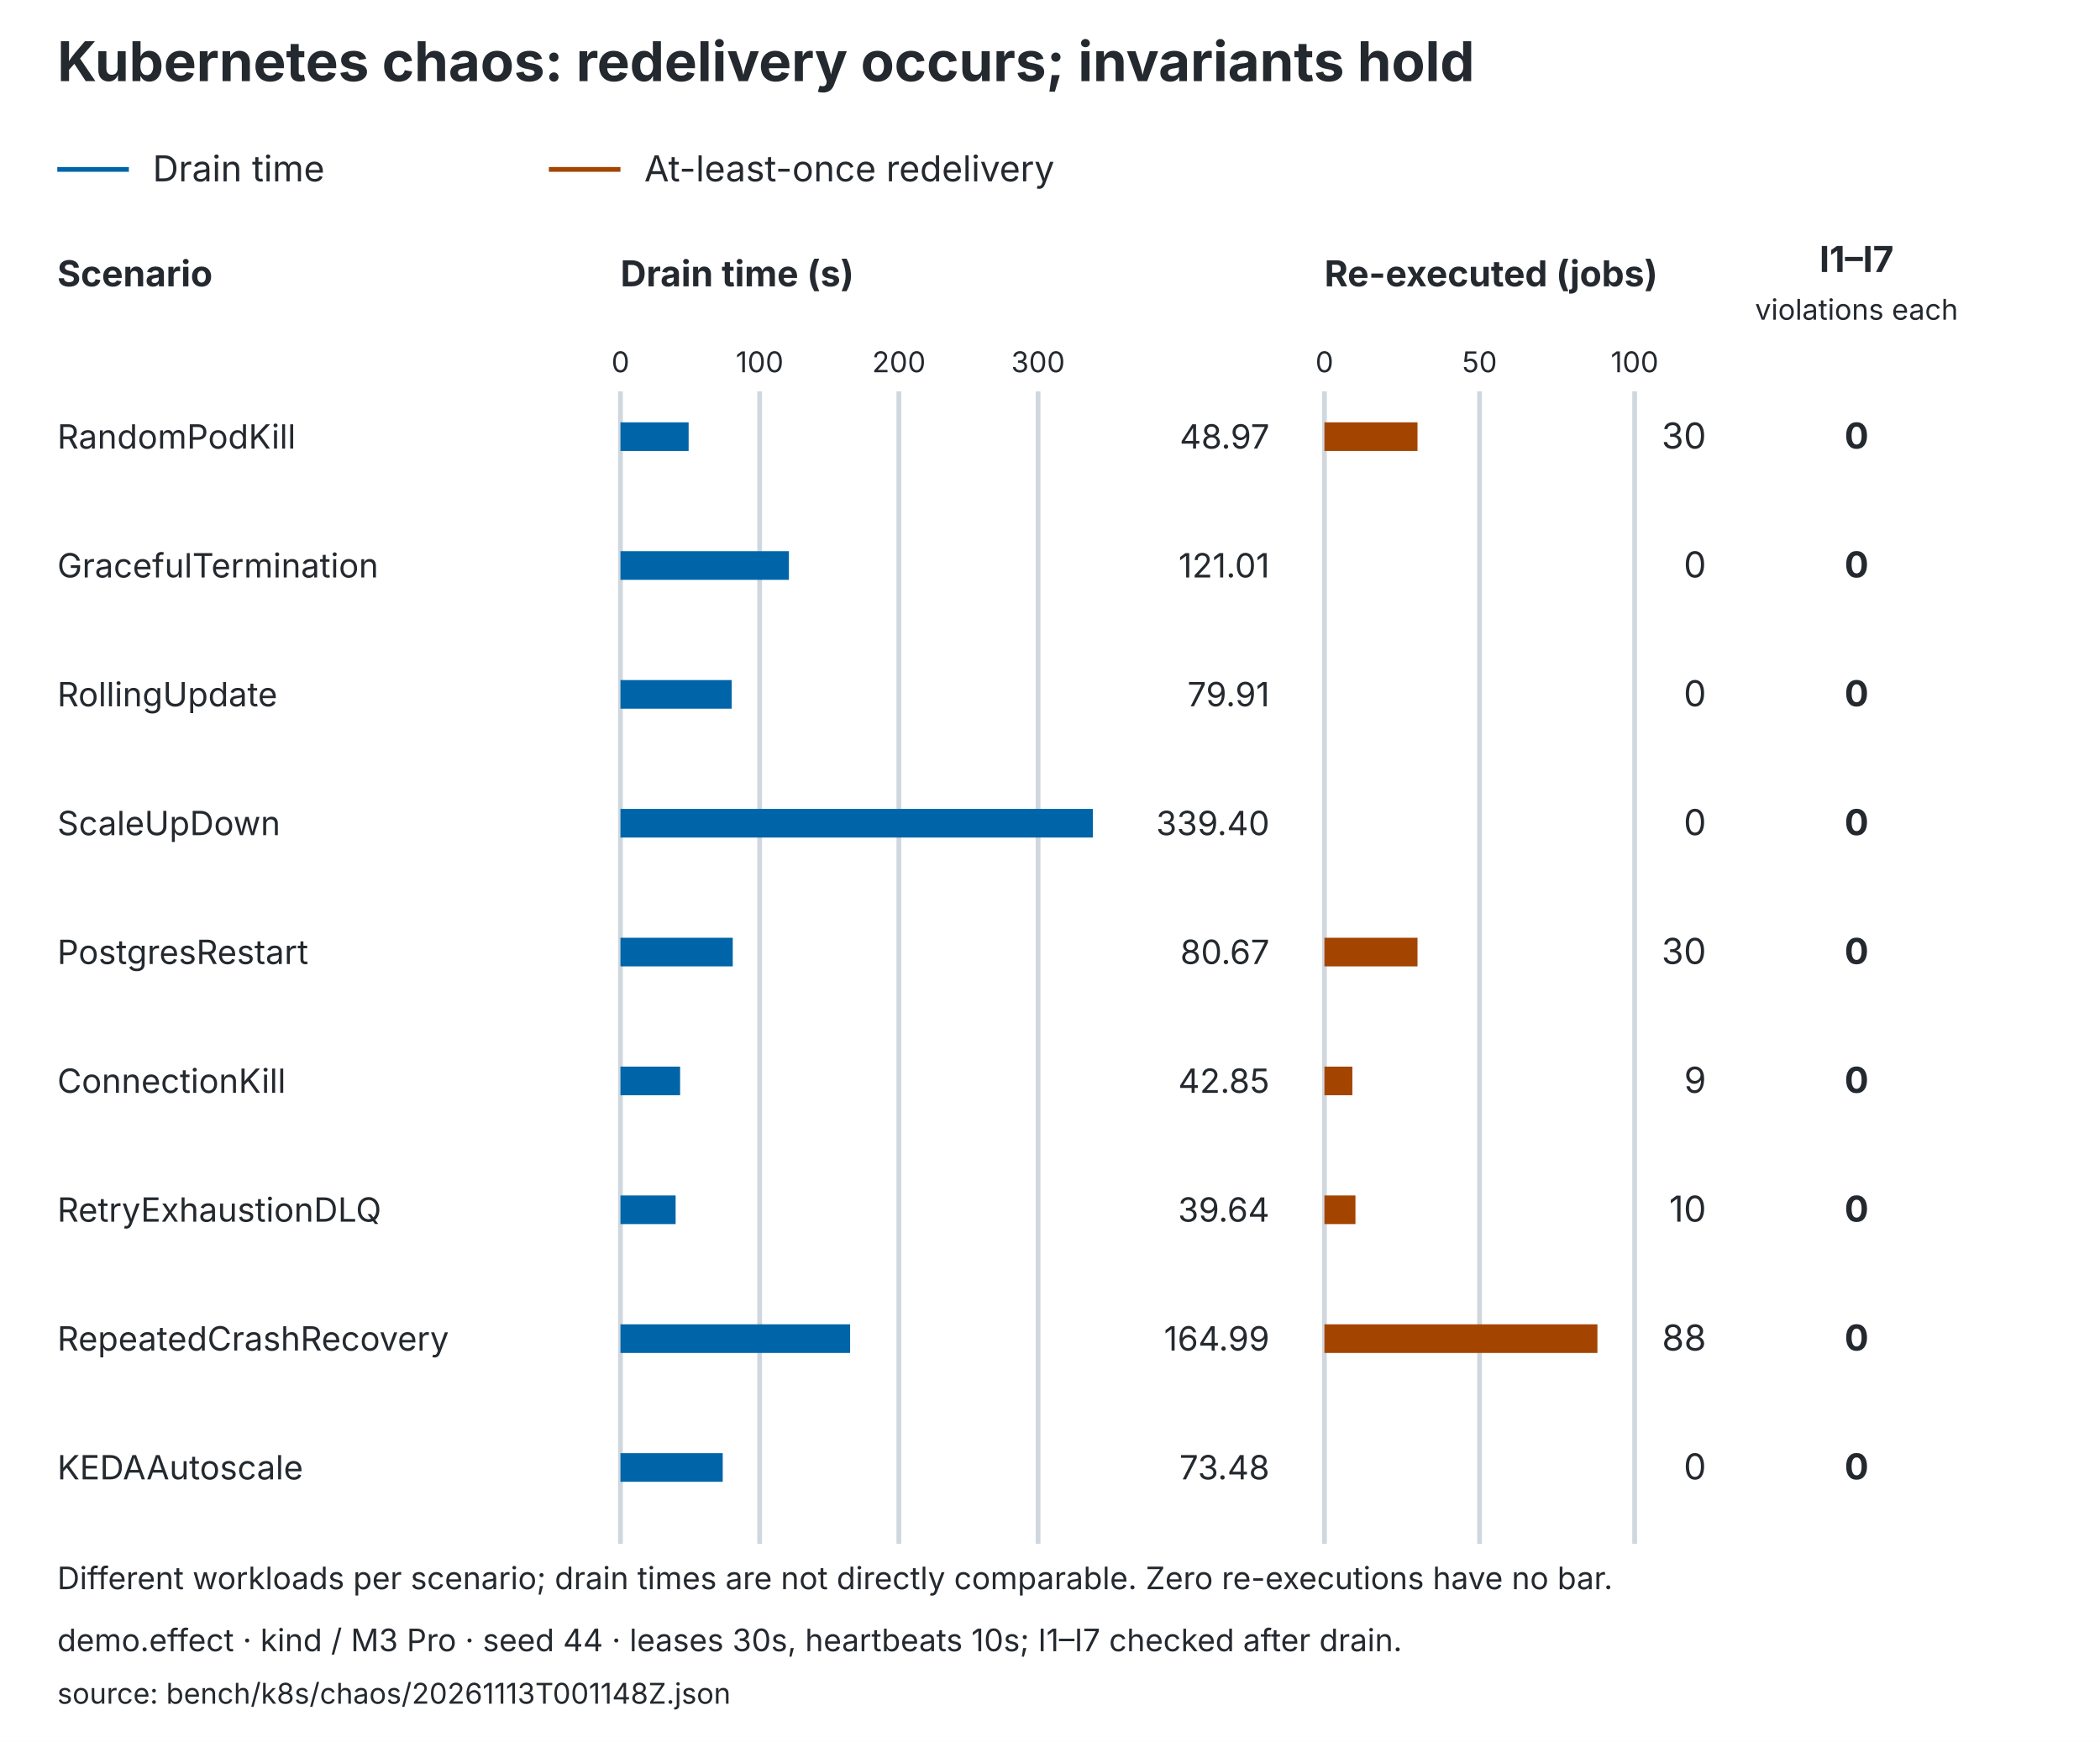
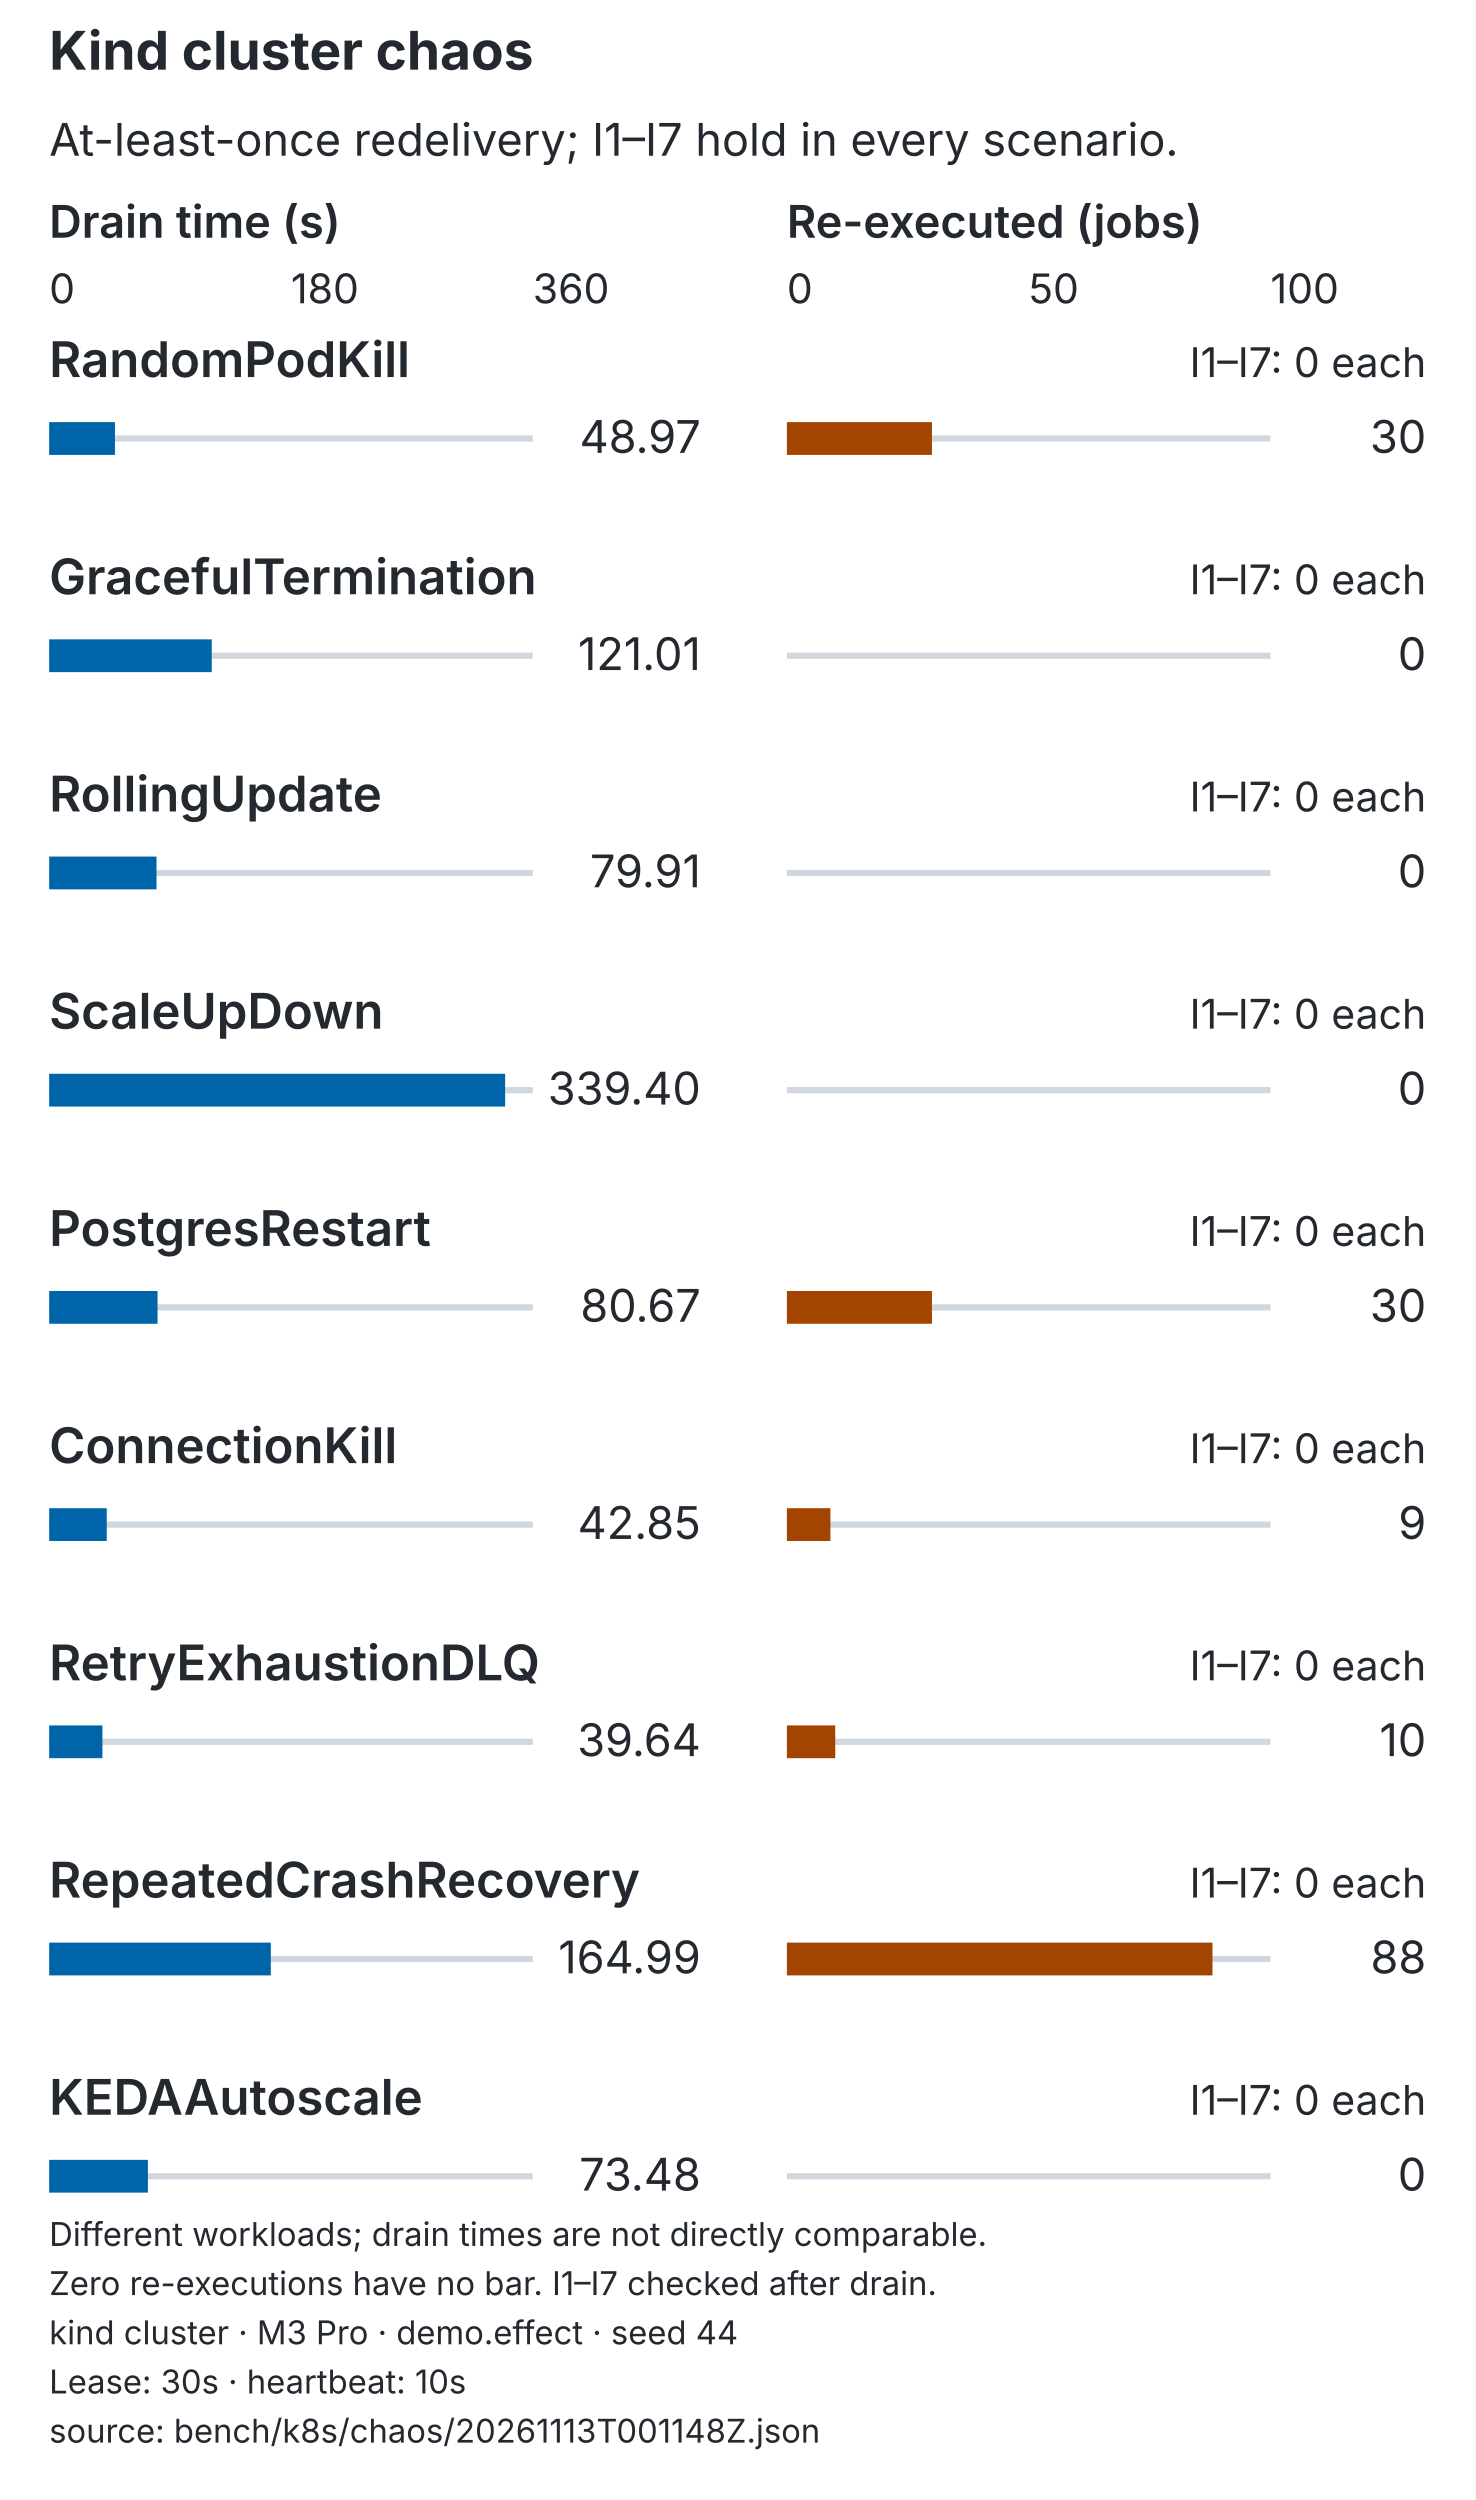
- <svg xmlns="http://www.w3.org/2000/svg" width="880" height="730" viewBox="0 0 880 730" role="img" aria-labelledby="title desc">
-   <rect width="880" height="730" fill="#ffffff" />
-   <g font-family="system-ui, -apple-system, BlinkMacSystemFont, 'Segoe UI', sans-serif" font-size="15" fill="#24292f">
-     <text x="24.00" y="34.00" font-size="23" font-weight="650">Kubernetes chaos: redelivery occurs; invariants hold</text>
-     <line x1="24.00" y1="71.00" x2="54.00" y2="71.00" stroke="#0065a8" stroke-width="2" stroke-dasharray="" />
-     <text x="64.00" y="76.00">Drain time</text>
-     <line x1="230.00" y1="71.00" x2="260.00" y2="71.00" stroke="#a34500" stroke-width="2" stroke-dasharray="" />
-     <text x="270.00" y="76.00">At-least-once redelivery</text>
-     <text x="24.00" y="120.00" font-weight="650">Scenario</text>
-     <text x="260.00" y="120.00" font-weight="650">Drain time (s)</text>
-     <text x="555.00" y="120.00" font-weight="650">Re-executed (jobs)</text>
-     <text x="778.00" y="114.00" font-weight="650" text-anchor="middle">I1–I7</text>
-     <text x="778.00" y="134.00" font-size="12" text-anchor="middle">violations each</text>
-     <line x1="260.00" y1="164.00" x2="260.00" y2="647.00" stroke="#d0d7de" stroke-width="2" stroke-dasharray="" />
-     <text x="260.00" y="156.00" font-size="12" text-anchor="middle">0</text>
-     <line x1="318.33" y1="164.00" x2="318.33" y2="647.00" stroke="#d0d7de" stroke-width="2" stroke-dasharray="" />
-     <text x="318.33" y="156.00" font-size="12" text-anchor="middle">100</text>
-     <line x1="376.67" y1="164.00" x2="376.67" y2="647.00" stroke="#d0d7de" stroke-width="2" stroke-dasharray="" />
-     <text x="376.67" y="156.00" font-size="12" text-anchor="middle">200</text>
-     <line x1="435.00" y1="164.00" x2="435.00" y2="647.00" stroke="#d0d7de" stroke-width="2" stroke-dasharray="" />
-     <text x="435.00" y="156.00" font-size="12" text-anchor="middle">300</text>
-     <line x1="555.00" y1="164.00" x2="555.00" y2="647.00" stroke="#d0d7de" stroke-width="2" stroke-dasharray="" />
-     <text x="555.00" y="156.00" font-size="12" text-anchor="middle">0</text>
-     <line x1="620.00" y1="164.00" x2="620.00" y2="647.00" stroke="#d0d7de" stroke-width="2" stroke-dasharray="" />
-     <text x="620.00" y="156.00" font-size="12" text-anchor="middle">50</text>
-     <line x1="685.00" y1="164.00" x2="685.00" y2="647.00" stroke="#d0d7de" stroke-width="2" stroke-dasharray="" />
-     <text x="685.00" y="156.00" font-size="12" text-anchor="middle">100</text>
-     <text x="24.00" y="188.00" font-size="14">RandomPodKill</text>
-     <rect x="260" y="177.00" width="28.57" height="12" fill="#0065a8" />
-     <text x="532.00" y="188.00" text-anchor="end" font-size="14">48.97</text>
-     <rect x="555" y="177.00" width="39.00" height="12" fill="#a34500" />
-     <text x="715.00" y="188.00" text-anchor="end">30</text>
-     <text x="778.00" y="188.00" text-anchor="middle" font-weight="650">0</text>
-     <text x="24.00" y="242.00" font-size="14">GracefulTermination</text>
-     <rect x="260" y="231.00" width="70.59" height="12" fill="#0065a8" />
-     <text x="532.00" y="242.00" text-anchor="end" font-size="14">121.01</text>
-     <text x="715.00" y="242.00" text-anchor="end">0</text>
-     <text x="778.00" y="242.00" text-anchor="middle" font-weight="650">0</text>
-     <text x="24.00" y="296.00" font-size="14">RollingUpdate</text>
-     <rect x="260" y="285.00" width="46.61" height="12" fill="#0065a8" />
-     <text x="532.00" y="296.00" text-anchor="end" font-size="14">79.91</text>
-     <text x="715.00" y="296.00" text-anchor="end">0</text>
-     <text x="778.00" y="296.00" text-anchor="middle" font-weight="650">0</text>
-     <text x="24.00" y="350.00" font-size="14">ScaleUpDown</text>
-     <rect x="260" y="339.00" width="197.98" height="12" fill="#0065a8" />
-     <text x="532.00" y="350.00" text-anchor="end" font-size="14">339.40</text>
-     <text x="715.00" y="350.00" text-anchor="end">0</text>
-     <text x="778.00" y="350.00" text-anchor="middle" font-weight="650">0</text>
-     <text x="24.00" y="404.00" font-size="14">PostgresRestart</text>
-     <rect x="260" y="393.00" width="47.06" height="12" fill="#0065a8" />
-     <text x="532.00" y="404.00" text-anchor="end" font-size="14">80.67</text>
-     <rect x="555" y="393.00" width="39.00" height="12" fill="#a34500" />
-     <text x="715.00" y="404.00" text-anchor="end">30</text>
-     <text x="778.00" y="404.00" text-anchor="middle" font-weight="650">0</text>
-     <text x="24.00" y="458.00" font-size="14">ConnectionKill</text>
-     <rect x="260" y="447.00" width="25.00" height="12" fill="#0065a8" />
-     <text x="532.00" y="458.00" text-anchor="end" font-size="14">42.85</text>
-     <rect x="555" y="447.00" width="11.70" height="12" fill="#a34500" />
-     <text x="715.00" y="458.00" text-anchor="end">9</text>
-     <text x="778.00" y="458.00" text-anchor="middle" font-weight="650">0</text>
-     <text x="24.00" y="512.00" font-size="14">RetryExhaustionDLQ</text>
-     <rect x="260" y="501.00" width="23.12" height="12" fill="#0065a8" />
-     <text x="532.00" y="512.00" text-anchor="end" font-size="14">39.64</text>
-     <rect x="555" y="501.00" width="13.00" height="12" fill="#a34500" />
-     <text x="715.00" y="512.00" text-anchor="end">10</text>
-     <text x="778.00" y="512.00" text-anchor="middle" font-weight="650">0</text>
-     <text x="24.00" y="566.00" font-size="14">RepeatedCrashRecovery</text>
-     <rect x="260" y="555.00" width="96.24" height="12" fill="#0065a8" />
-     <text x="532.00" y="566.00" text-anchor="end" font-size="14">164.99</text>
-     <rect x="555" y="555.00" width="114.40" height="12" fill="#a34500" />
-     <text x="715.00" y="566.00" text-anchor="end">88</text>
-     <text x="778.00" y="566.00" text-anchor="middle" font-weight="650">0</text>
-     <text x="24.00" y="620.00" font-size="14">KEDAAutoscale</text>
-     <rect x="260" y="609.00" width="42.86" height="12" fill="#0065a8" />
-     <text x="532.00" y="620.00" text-anchor="end" font-size="14">73.48</text>
-     <text x="715.00" y="620.00" text-anchor="end">0</text>
-     <text x="778.00" y="620.00" text-anchor="middle" font-weight="650">0</text>
-     <text x="24.00" y="666.00" font-size="13">Different workloads per scenario; drain times are not directly comparable. Zero re-executions have no bar.</text>
-     <text x="24.00" y="692.00" font-size="13">demo.effect · kind / M3 Pro · seed 44 · leases 30s, heartbeats 10s; I1–I7 checked after drain.</text>
-     <text x="24.00" y="714.00" font-size="12">source: bench/k8s/chaos/20261113T001148Z.json</text>
+ <svg xmlns="http://www.w3.org/2000/svg" width="720" height="1220" viewBox="0 0 720 1220" role="img" aria-labelledby="title desc">
+   <rect width="720" height="1220" fill="#ffffff" />
+   <g font-family="system-ui, -apple-system, BlinkMacSystemFont, 'Segoe UI', sans-serif" font-size="22" fill="#24292f">
+     <text x="24.00" y="34.00" font-size="26" font-weight="650">Kind cluster chaos</text>
+     <text x="24.00" y="76.00">At-least-once redelivery; I1–I7 hold in every scenario.</text>
+     <text x="24.00" y="116.00" font-weight="600">Drain time (s)</text>
+     <text x="384.00" y="116.00" font-weight="600">Re-executed (jobs)</text>
+     <text x="24.00" y="148.00" font-size="20">0</text>
+     <text x="142.00" y="148.00" font-size="20">180</text>
+     <text x="260.00" y="148.00" font-size="20">360</text>
+     <text x="384.00" y="148.00" font-size="20">0</text>
+     <text x="502.00" y="148.00" font-size="20">50</text>
+     <text x="620.00" y="148.00" font-size="20">100</text>
+     <text x="24.00" y="184.00" font-size="24" font-weight="600">RandomPodKill</text>
+     <text x="696.00" y="184.00" text-anchor="end" font-size="20">I1–I7: 0 each</text>
+     <line x1="24.00" y1="214.00" x2="260.00" y2="214.00" stroke="#d0d7de" stroke-width="3" stroke-dasharray="" />
+     <line x1="384.00" y1="214.00" x2="620.00" y2="214.00" stroke="#d0d7de" stroke-width="3" stroke-dasharray="" />
+     <rect x="24" y="206.00" width="32.10" height="16" fill="#0065a8" />
+     <text x="342.00" y="221.00" text-anchor="end">48.97</text>
+     <rect x="384" y="206.00" width="70.80" height="16" fill="#a34500" />
+     <text x="696.00" y="221.00" text-anchor="end">30</text>
+     <text x="24.00" y="290.00" font-size="24" font-weight="600">GracefulTermination</text>
+     <text x="696.00" y="290.00" text-anchor="end" font-size="20">I1–I7: 0 each</text>
+     <line x1="24.00" y1="320.00" x2="260.00" y2="320.00" stroke="#d0d7de" stroke-width="3" stroke-dasharray="" />
+     <line x1="384.00" y1="320.00" x2="620.00" y2="320.00" stroke="#d0d7de" stroke-width="3" stroke-dasharray="" />
+     <rect x="24" y="312.00" width="79.33" height="16" fill="#0065a8" />
+     <text x="342.00" y="327.00" text-anchor="end">121.01</text>
+     <text x="696.00" y="327.00" text-anchor="end">0</text>
+     <text x="24.00" y="396.00" font-size="24" font-weight="600">RollingUpdate</text>
+     <text x="696.00" y="396.00" text-anchor="end" font-size="20">I1–I7: 0 each</text>
+     <line x1="24.00" y1="426.00" x2="260.00" y2="426.00" stroke="#d0d7de" stroke-width="3" stroke-dasharray="" />
+     <line x1="384.00" y1="426.00" x2="620.00" y2="426.00" stroke="#d0d7de" stroke-width="3" stroke-dasharray="" />
+     <rect x="24" y="418.00" width="52.38" height="16" fill="#0065a8" />
+     <text x="342.00" y="433.00" text-anchor="end">79.91</text>
+     <text x="696.00" y="433.00" text-anchor="end">0</text>
+     <text x="24.00" y="502.00" font-size="24" font-weight="600">ScaleUpDown</text>
+     <text x="696.00" y="502.00" text-anchor="end" font-size="20">I1–I7: 0 each</text>
+     <line x1="24.00" y1="532.00" x2="260.00" y2="532.00" stroke="#d0d7de" stroke-width="3" stroke-dasharray="" />
+     <line x1="384.00" y1="532.00" x2="620.00" y2="532.00" stroke="#d0d7de" stroke-width="3" stroke-dasharray="" />
+     <rect x="24" y="524.00" width="222.50" height="16" fill="#0065a8" />
+     <text x="342.00" y="539.00" text-anchor="end">339.40</text>
+     <text x="696.00" y="539.00" text-anchor="end">0</text>
+     <text x="24.00" y="608.00" font-size="24" font-weight="600">PostgresRestart</text>
+     <text x="696.00" y="608.00" text-anchor="end" font-size="20">I1–I7: 0 each</text>
+     <line x1="24.00" y1="638.00" x2="260.00" y2="638.00" stroke="#d0d7de" stroke-width="3" stroke-dasharray="" />
+     <line x1="384.00" y1="638.00" x2="620.00" y2="638.00" stroke="#d0d7de" stroke-width="3" stroke-dasharray="" />
+     <rect x="24" y="630.00" width="52.88" height="16" fill="#0065a8" />
+     <text x="342.00" y="645.00" text-anchor="end">80.67</text>
+     <rect x="384" y="630.00" width="70.80" height="16" fill="#a34500" />
+     <text x="696.00" y="645.00" text-anchor="end">30</text>
+     <text x="24.00" y="714.00" font-size="24" font-weight="600">ConnectionKill</text>
+     <text x="696.00" y="714.00" text-anchor="end" font-size="20">I1–I7: 0 each</text>
+     <line x1="24.00" y1="744.00" x2="260.00" y2="744.00" stroke="#d0d7de" stroke-width="3" stroke-dasharray="" />
+     <line x1="384.00" y1="744.00" x2="620.00" y2="744.00" stroke="#d0d7de" stroke-width="3" stroke-dasharray="" />
+     <rect x="24" y="736.00" width="28.09" height="16" fill="#0065a8" />
+     <text x="342.00" y="751.00" text-anchor="end">42.85</text>
+     <rect x="384" y="736.00" width="21.24" height="16" fill="#a34500" />
+     <text x="696.00" y="751.00" text-anchor="end">9</text>
+     <text x="24.00" y="820.00" font-size="24" font-weight="600">RetryExhaustionDLQ</text>
+     <text x="696.00" y="820.00" text-anchor="end" font-size="20">I1–I7: 0 each</text>
+     <line x1="24.00" y1="850.00" x2="260.00" y2="850.00" stroke="#d0d7de" stroke-width="3" stroke-dasharray="" />
+     <line x1="384.00" y1="850.00" x2="620.00" y2="850.00" stroke="#d0d7de" stroke-width="3" stroke-dasharray="" />
+     <rect x="24" y="842.00" width="25.98" height="16" fill="#0065a8" />
+     <text x="342.00" y="857.00" text-anchor="end">39.64</text>
+     <rect x="384" y="842.00" width="23.60" height="16" fill="#a34500" />
+     <text x="696.00" y="857.00" text-anchor="end">10</text>
+     <text x="24.00" y="926.00" font-size="24" font-weight="600">RepeatedCrashRecovery</text>
+     <text x="696.00" y="926.00" text-anchor="end" font-size="20">I1–I7: 0 each</text>
+     <line x1="24.00" y1="956.00" x2="260.00" y2="956.00" stroke="#d0d7de" stroke-width="3" stroke-dasharray="" />
+     <line x1="384.00" y1="956.00" x2="620.00" y2="956.00" stroke="#d0d7de" stroke-width="3" stroke-dasharray="" />
+     <rect x="24" y="948.00" width="108.16" height="16" fill="#0065a8" />
+     <text x="342.00" y="963.00" text-anchor="end">164.99</text>
+     <rect x="384" y="948.00" width="207.68" height="16" fill="#a34500" />
+     <text x="696.00" y="963.00" text-anchor="end">88</text>
+     <text x="24.00" y="1032.00" font-size="24" font-weight="600">KEDAAutoscale</text>
+     <text x="696.00" y="1032.00" text-anchor="end" font-size="20">I1–I7: 0 each</text>
+     <line x1="24.00" y1="1062.00" x2="260.00" y2="1062.00" stroke="#d0d7de" stroke-width="3" stroke-dasharray="" />
+     <line x1="384.00" y1="1062.00" x2="620.00" y2="1062.00" stroke="#d0d7de" stroke-width="3" stroke-dasharray="" />
+     <rect x="24" y="1054.00" width="48.17" height="16" fill="#0065a8" />
+     <text x="342.00" y="1069.00" text-anchor="end">73.48</text>
+     <text x="696.00" y="1069.00" text-anchor="end">0</text>
+     <text x="24.00" y="1096.00" font-size="16">Different workloads; drain times are not directly comparable.</text>
+     <text x="24.00" y="1120.00" font-size="16">Zero re-executions have no bar. I1–I7 checked after drain.</text>
+     <text x="24.00" y="1144.00" font-size="16">kind cluster · M3 Pro · demo.effect · seed 44</text>
+     <text x="24.00" y="1168.00" font-size="16">Lease: 30s · heartbeat: 10s</text>
+     <text x="24.00" y="1192.00" font-size="16">source: bench/k8s/chaos/20261113T001148Z.json</text>
  </g>
</svg>
